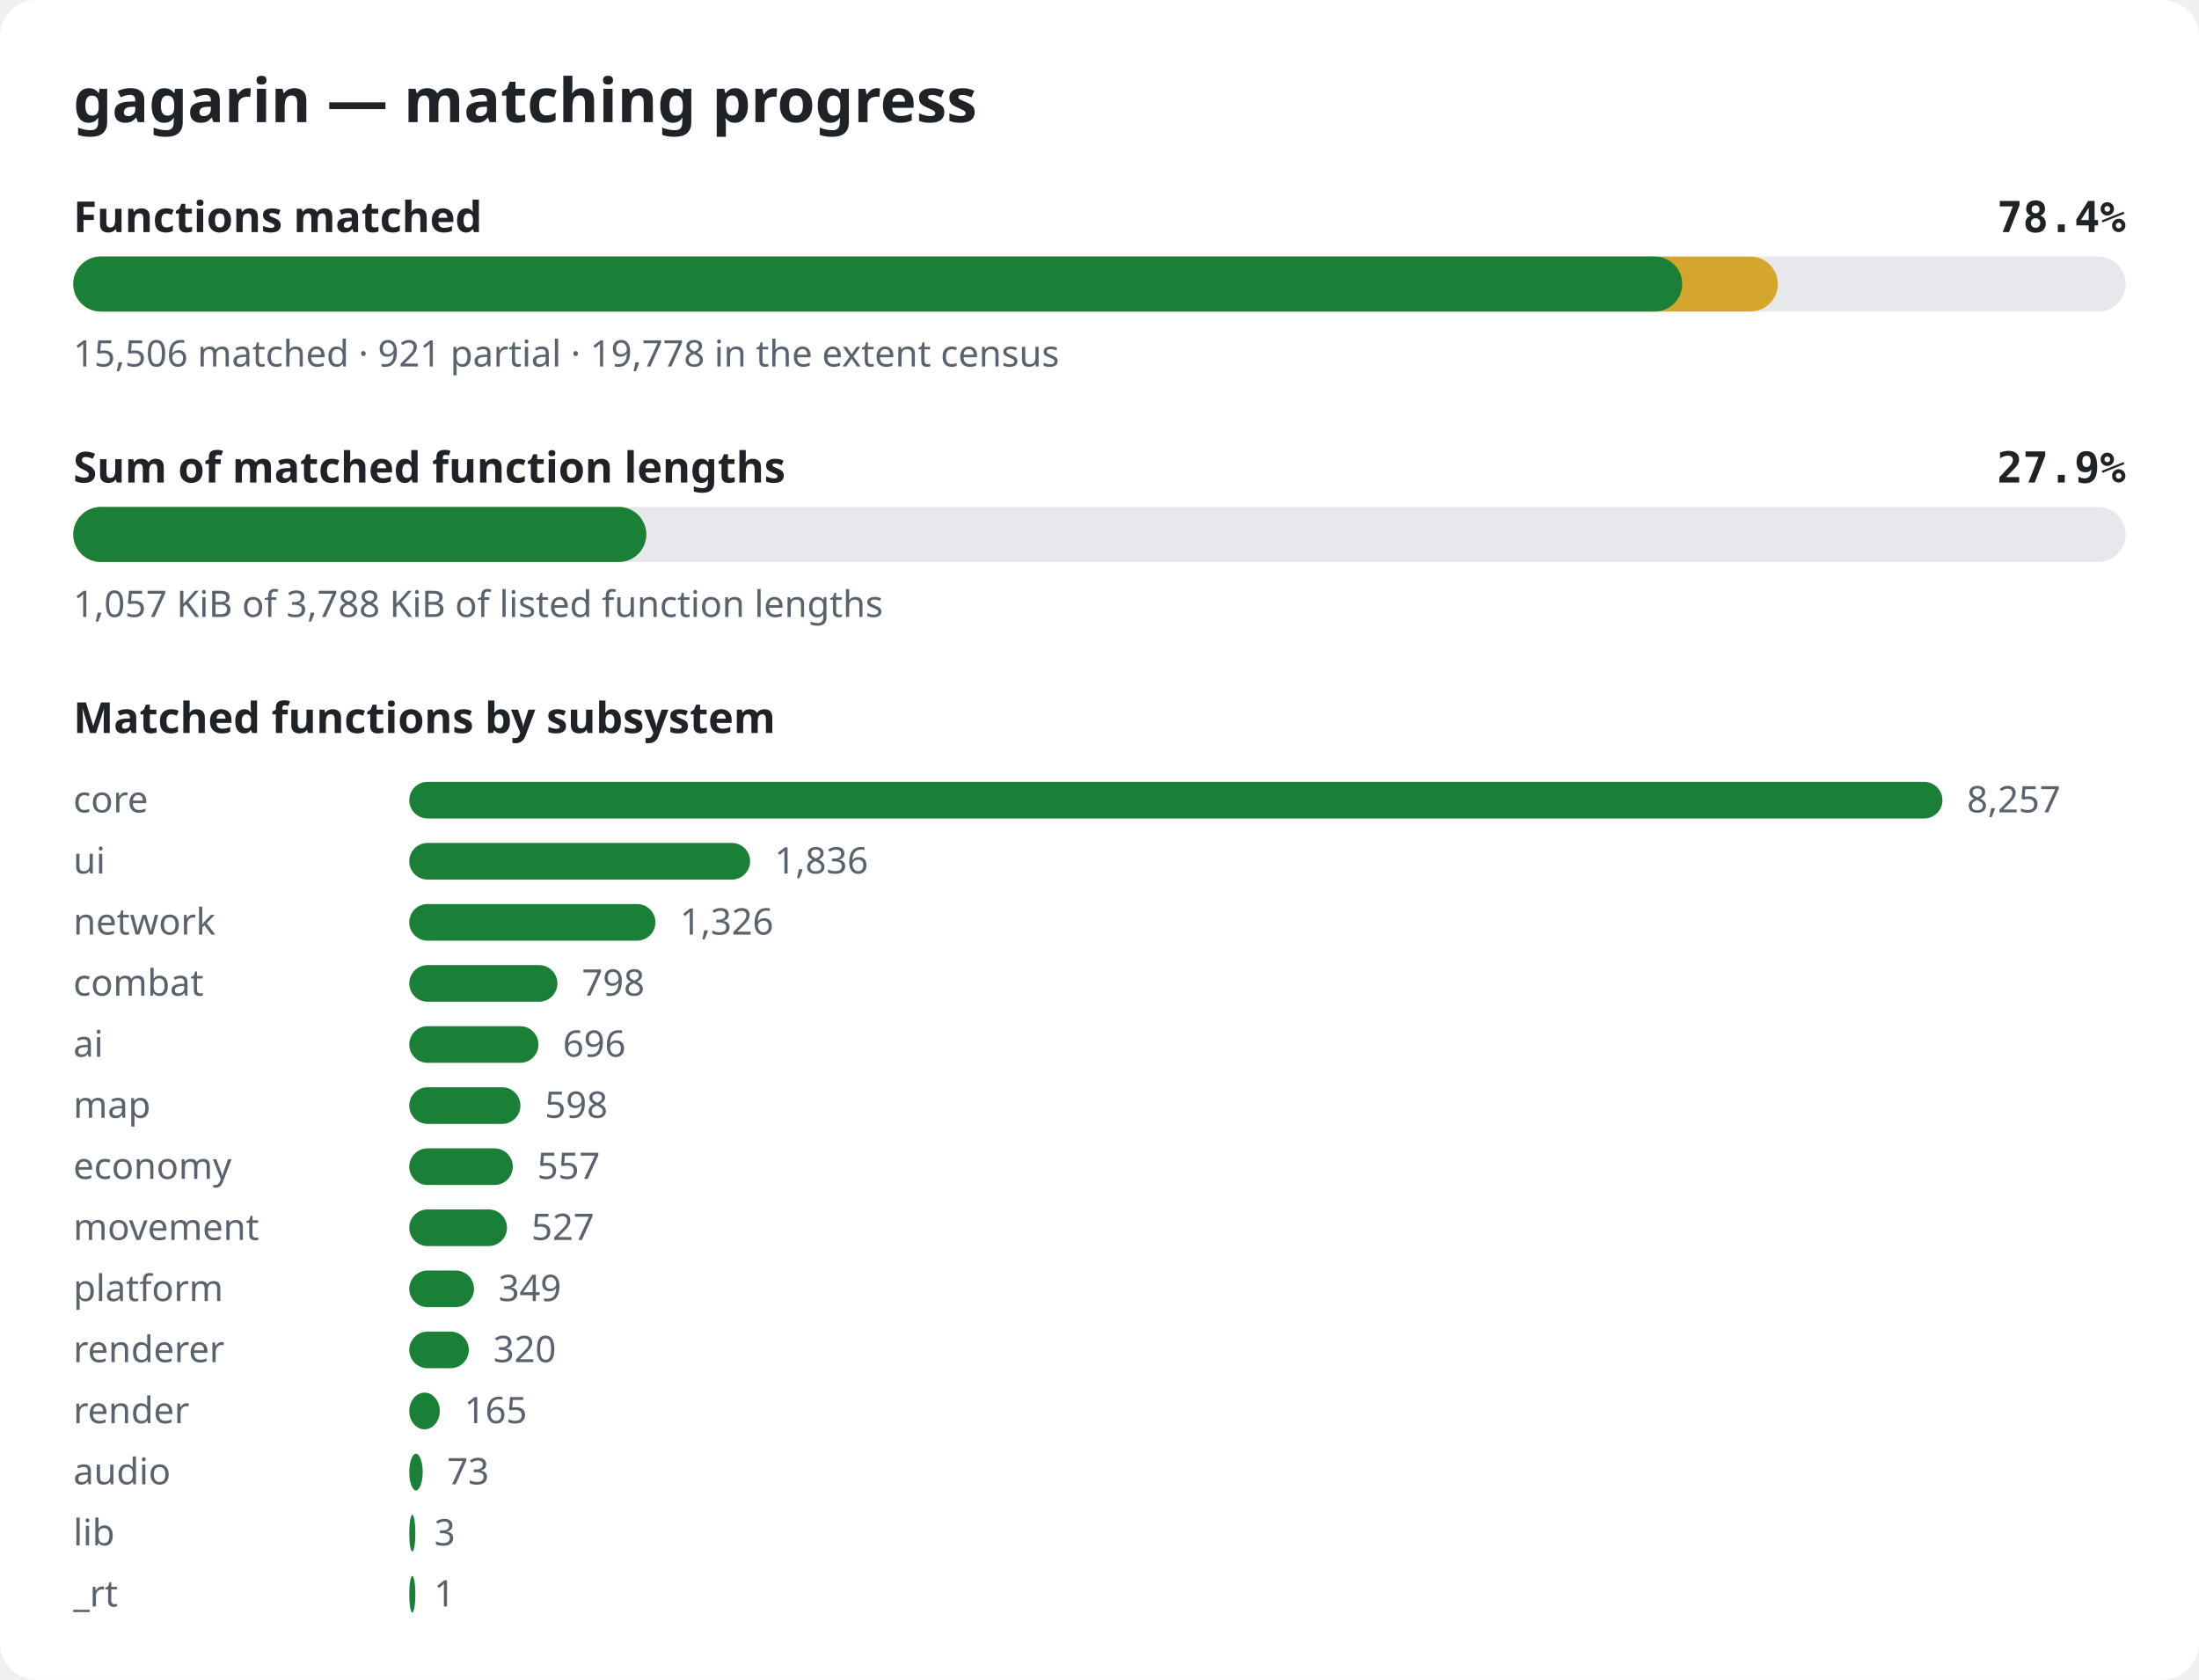
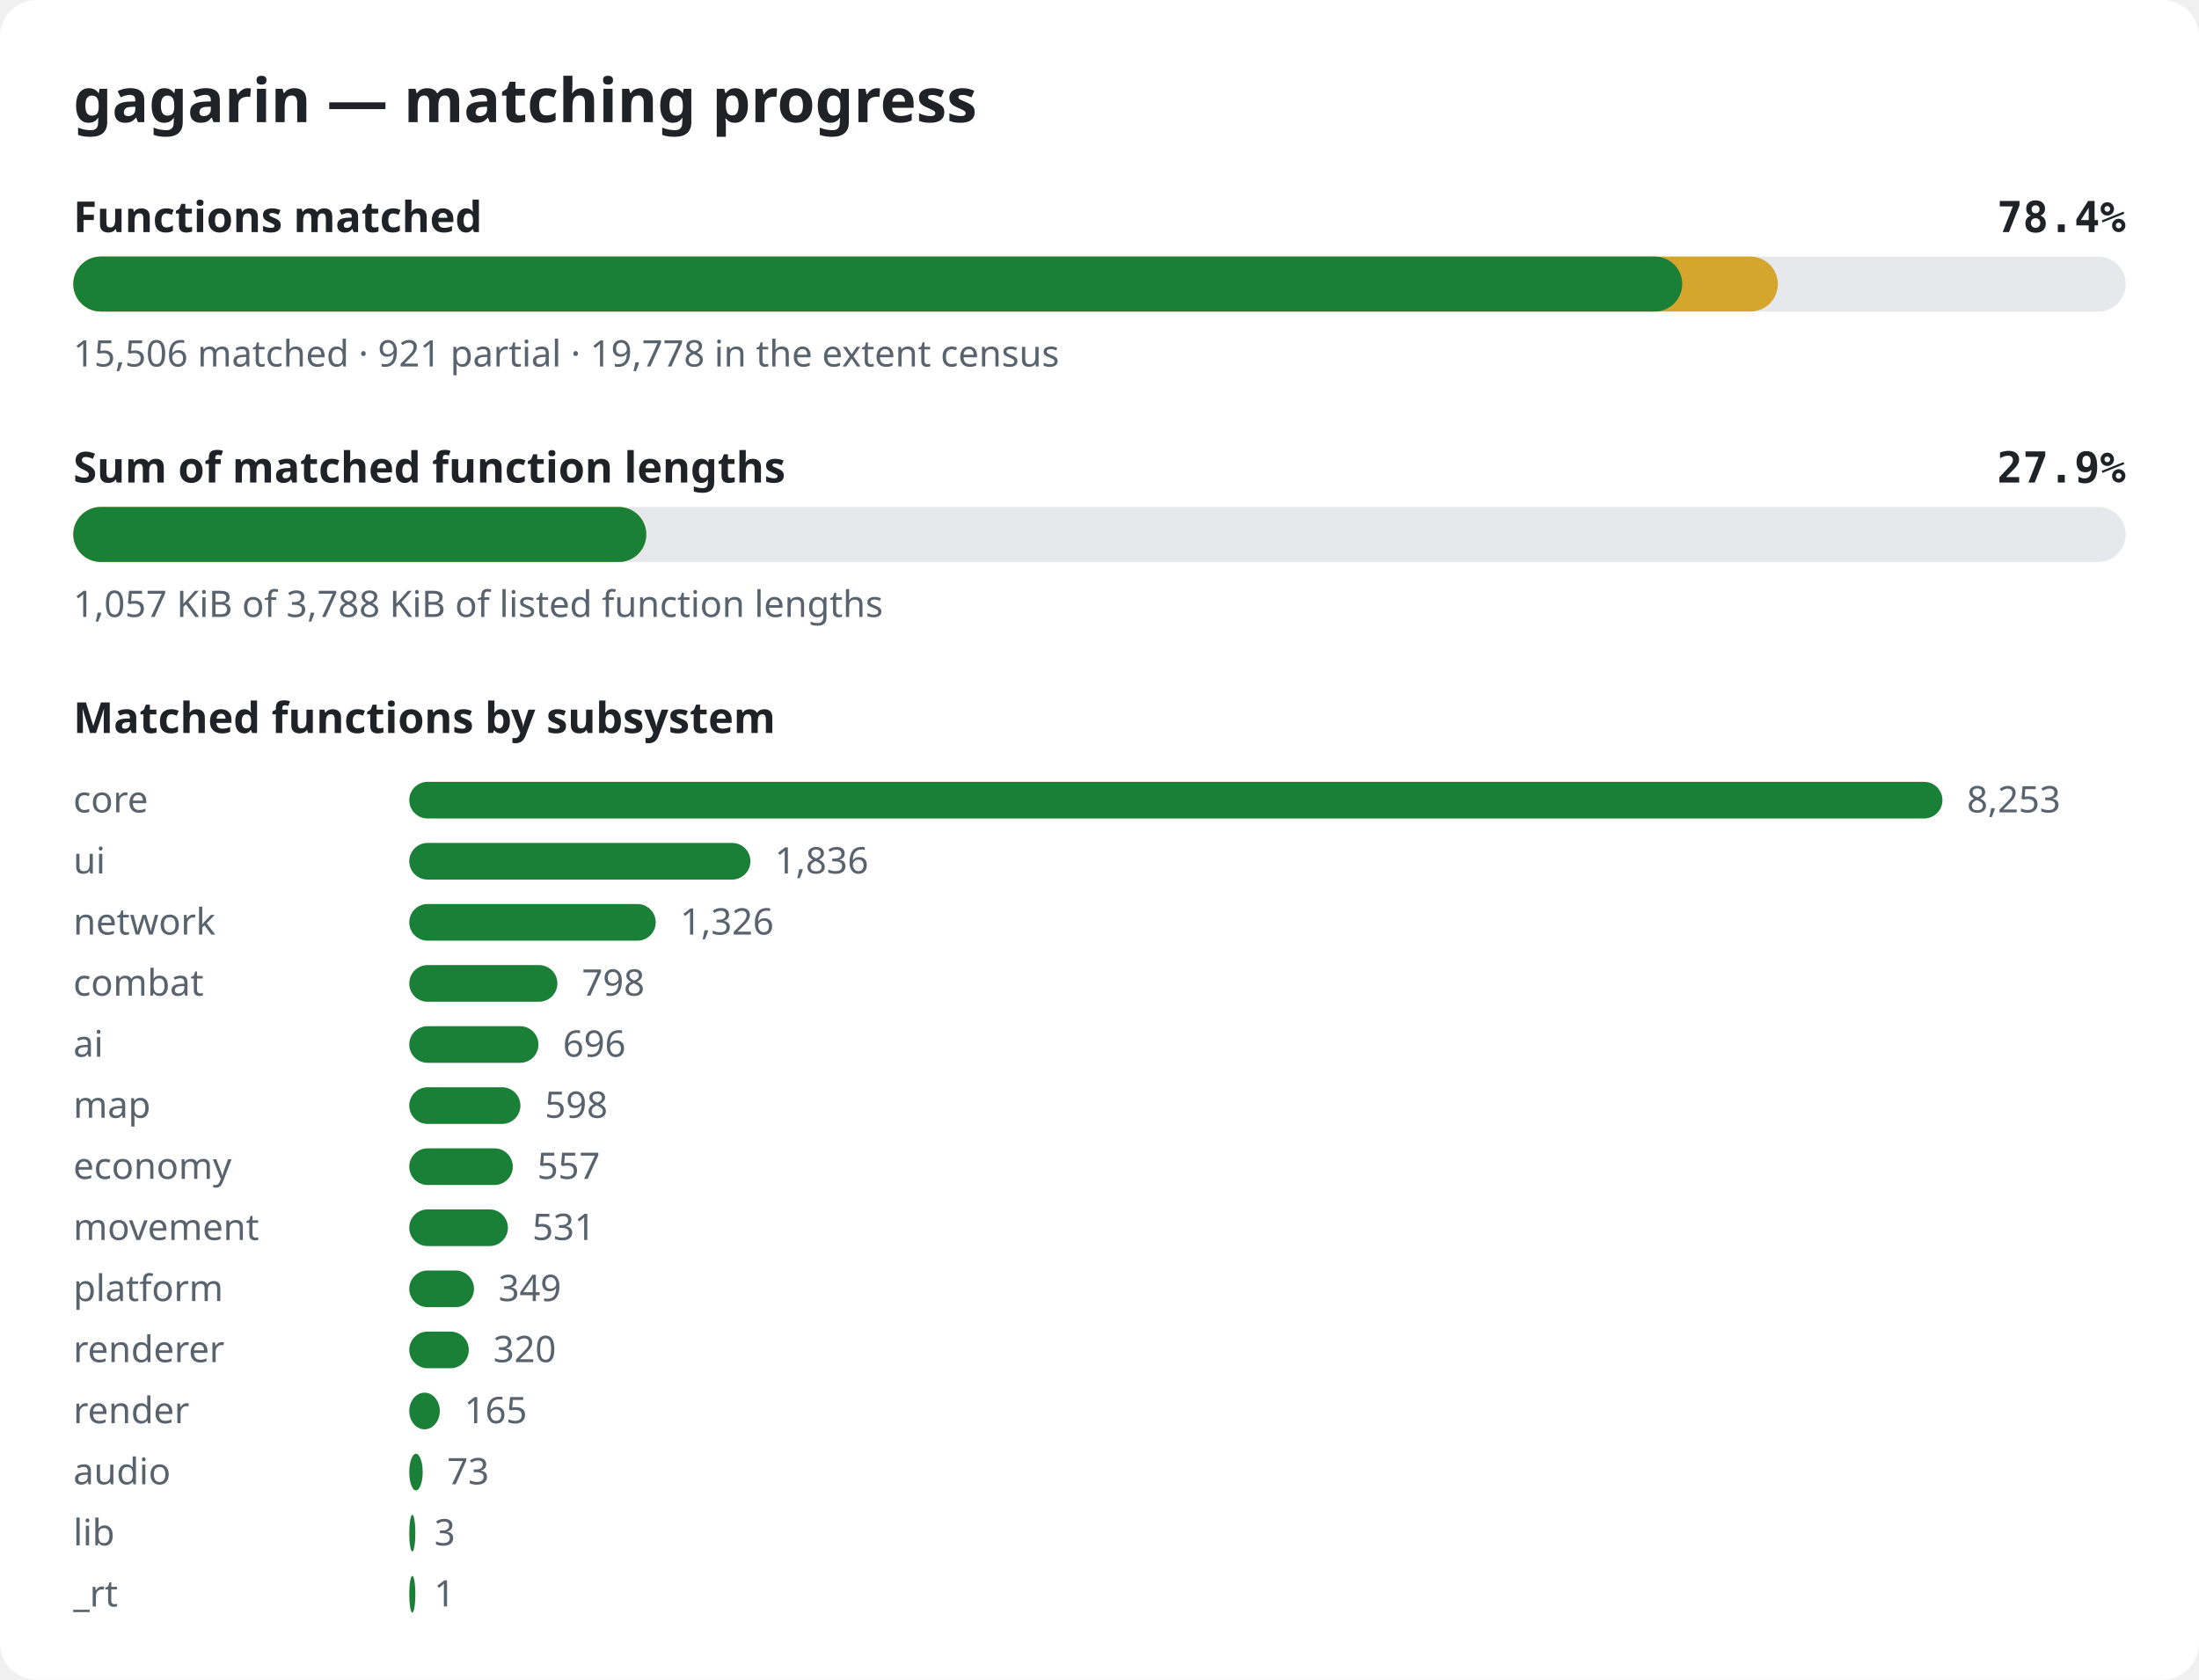
<svg xmlns="http://www.w3.org/2000/svg" width="720" height="550" viewBox="0 0 720 550" role="img" aria-label="gagarin matching progress">
  <style>.bg{fill:#ffffff}.title{font:600 20px sans-serif;fill:#1f2328}.label{font:600 14px sans-serif;fill:#1f2328}.pct{font:600 14px monospace;fill:#1f2328}.note{font:12px sans-serif;fill:#59636e}.track{fill:#e6e8eb}.done{fill:#1a7f37}.partial{fill:#d4a72c}@media (prefers-color-scheme: dark){.bg{fill:#0d1117}.title,.label,.pct{fill:#e6edf3}.note{fill:#9198a1}.track{fill:#262c36}.done{fill:#3fb950}.partial{fill:#d29922}}</style>
  <rect width="720" height="550" rx="12" class="bg" />
  <text x="24" y="40" class="title">gagarin — matching progress</text>
  <text x="24" y="76" class="label">Functions matched</text>
  <text x="696" y="76" class="pct" text-anchor="end">78.4%</text>
  <rect x="24" y="84" width="672" height="18" rx="9" class="track" />
  <rect x="24" y="84" width="558.1" height="18" rx="9" class="partial" />
  <rect x="24" y="84" width="526.8" height="18" rx="9" class="done" />
  <text x="24" y="120" class="note">15,506 matched · 921 partial · 19,778 in the extent census</text>
  <text x="24" y="158" class="label">Sum of matched function lengths</text>
  <text x="696" y="158" class="pct" text-anchor="end">27.9%</text>
  <rect x="24" y="166" width="672" height="18" rx="9" class="track" />
  <rect x="24" y="166" width="187.6" height="18" rx="9" class="partial" />
  <rect x="24" y="166" width="187.6" height="18" rx="9" class="done" />
  <text x="24" y="202" class="note">1,057 KiB of 3,788 KiB of listed function lengths</text>
  <text x="24" y="240" class="label">Matched functions by subsystem</text>
  <text x="24" y="266" class="note">core</text>
  <rect x="134" y="256" width="502.0" height="12" rx="6" class="done" />
-   <text x="644.0" y="266" class="note">8,257</text>
+   <text x="644.0" y="266" class="note">8,253</text>
  <text x="24" y="286" class="note">ui</text>
-   <rect x="134" y="276" width="111.6" height="12" rx="6" class="done" />
-   <text x="253.6" y="286" class="note">1,836</text>
+   <rect x="134" y="276" width="111.7" height="12" rx="6" class="done" />
+   <text x="253.7" y="286" class="note">1,836</text>
  <text x="24" y="306" class="note">network</text>
-   <rect x="134" y="296" width="80.6" height="12" rx="6" class="done" />
-   <text x="222.6" y="306" class="note">1,326</text>
+   <rect x="134" y="296" width="80.7" height="12" rx="6" class="done" />
+   <text x="222.7" y="306" class="note">1,326</text>
  <text x="24" y="326" class="note">combat</text>
  <rect x="134" y="316" width="48.5" height="12" rx="6" class="done" />
  <text x="190.5" y="326" class="note">798</text>
  <text x="24" y="346" class="note">ai</text>
  <rect x="134" y="336" width="42.3" height="12" rx="6" class="done" />
  <text x="184.3" y="346" class="note">696</text>
  <text x="24" y="366" class="note">map</text>
  <rect x="134" y="356" width="36.4" height="12" rx="6" class="done" />
  <text x="178.4" y="366" class="note">598</text>
  <text x="24" y="386" class="note">economy</text>
  <rect x="134" y="376" width="33.9" height="12" rx="6" class="done" />
  <text x="175.9" y="386" class="note">557</text>
  <text x="24" y="406" class="note">movement</text>
-   <rect x="134" y="396" width="32.0" height="12" rx="6" class="done" />
-   <text x="174.0" y="406" class="note">527</text>
+   <rect x="134" y="396" width="32.3" height="12" rx="6" class="done" />
+   <text x="174.3" y="406" class="note">531</text>
  <text x="24" y="426" class="note">platform</text>
  <rect x="134" y="416" width="21.2" height="12" rx="6" class="done" />
  <text x="163.2" y="426" class="note">349</text>
  <text x="24" y="446" class="note">renderer</text>
  <rect x="134" y="436" width="19.5" height="12" rx="6" class="done" />
  <text x="161.5" y="446" class="note">320</text>
  <text x="24" y="466" class="note">render</text>
  <rect x="134" y="456" width="10.0" height="12" rx="6" class="done" />
  <text x="152.0" y="466" class="note">165</text>
  <text x="24" y="486" class="note">audio</text>
  <rect x="134" y="476" width="4.4" height="12" rx="6" class="done" />
  <text x="146.4" y="486" class="note">73</text>
  <text x="24" y="506" class="note">lib</text>
  <rect x="134" y="496" width="2.0" height="12" rx="6" class="done" />
  <text x="142.2" y="506" class="note">3</text>
  <text x="24" y="526" class="note">_rt</text>
  <rect x="134" y="516" width="2.0" height="12" rx="6" class="done" />
  <text x="142.1" y="526" class="note">1</text>
</svg>
